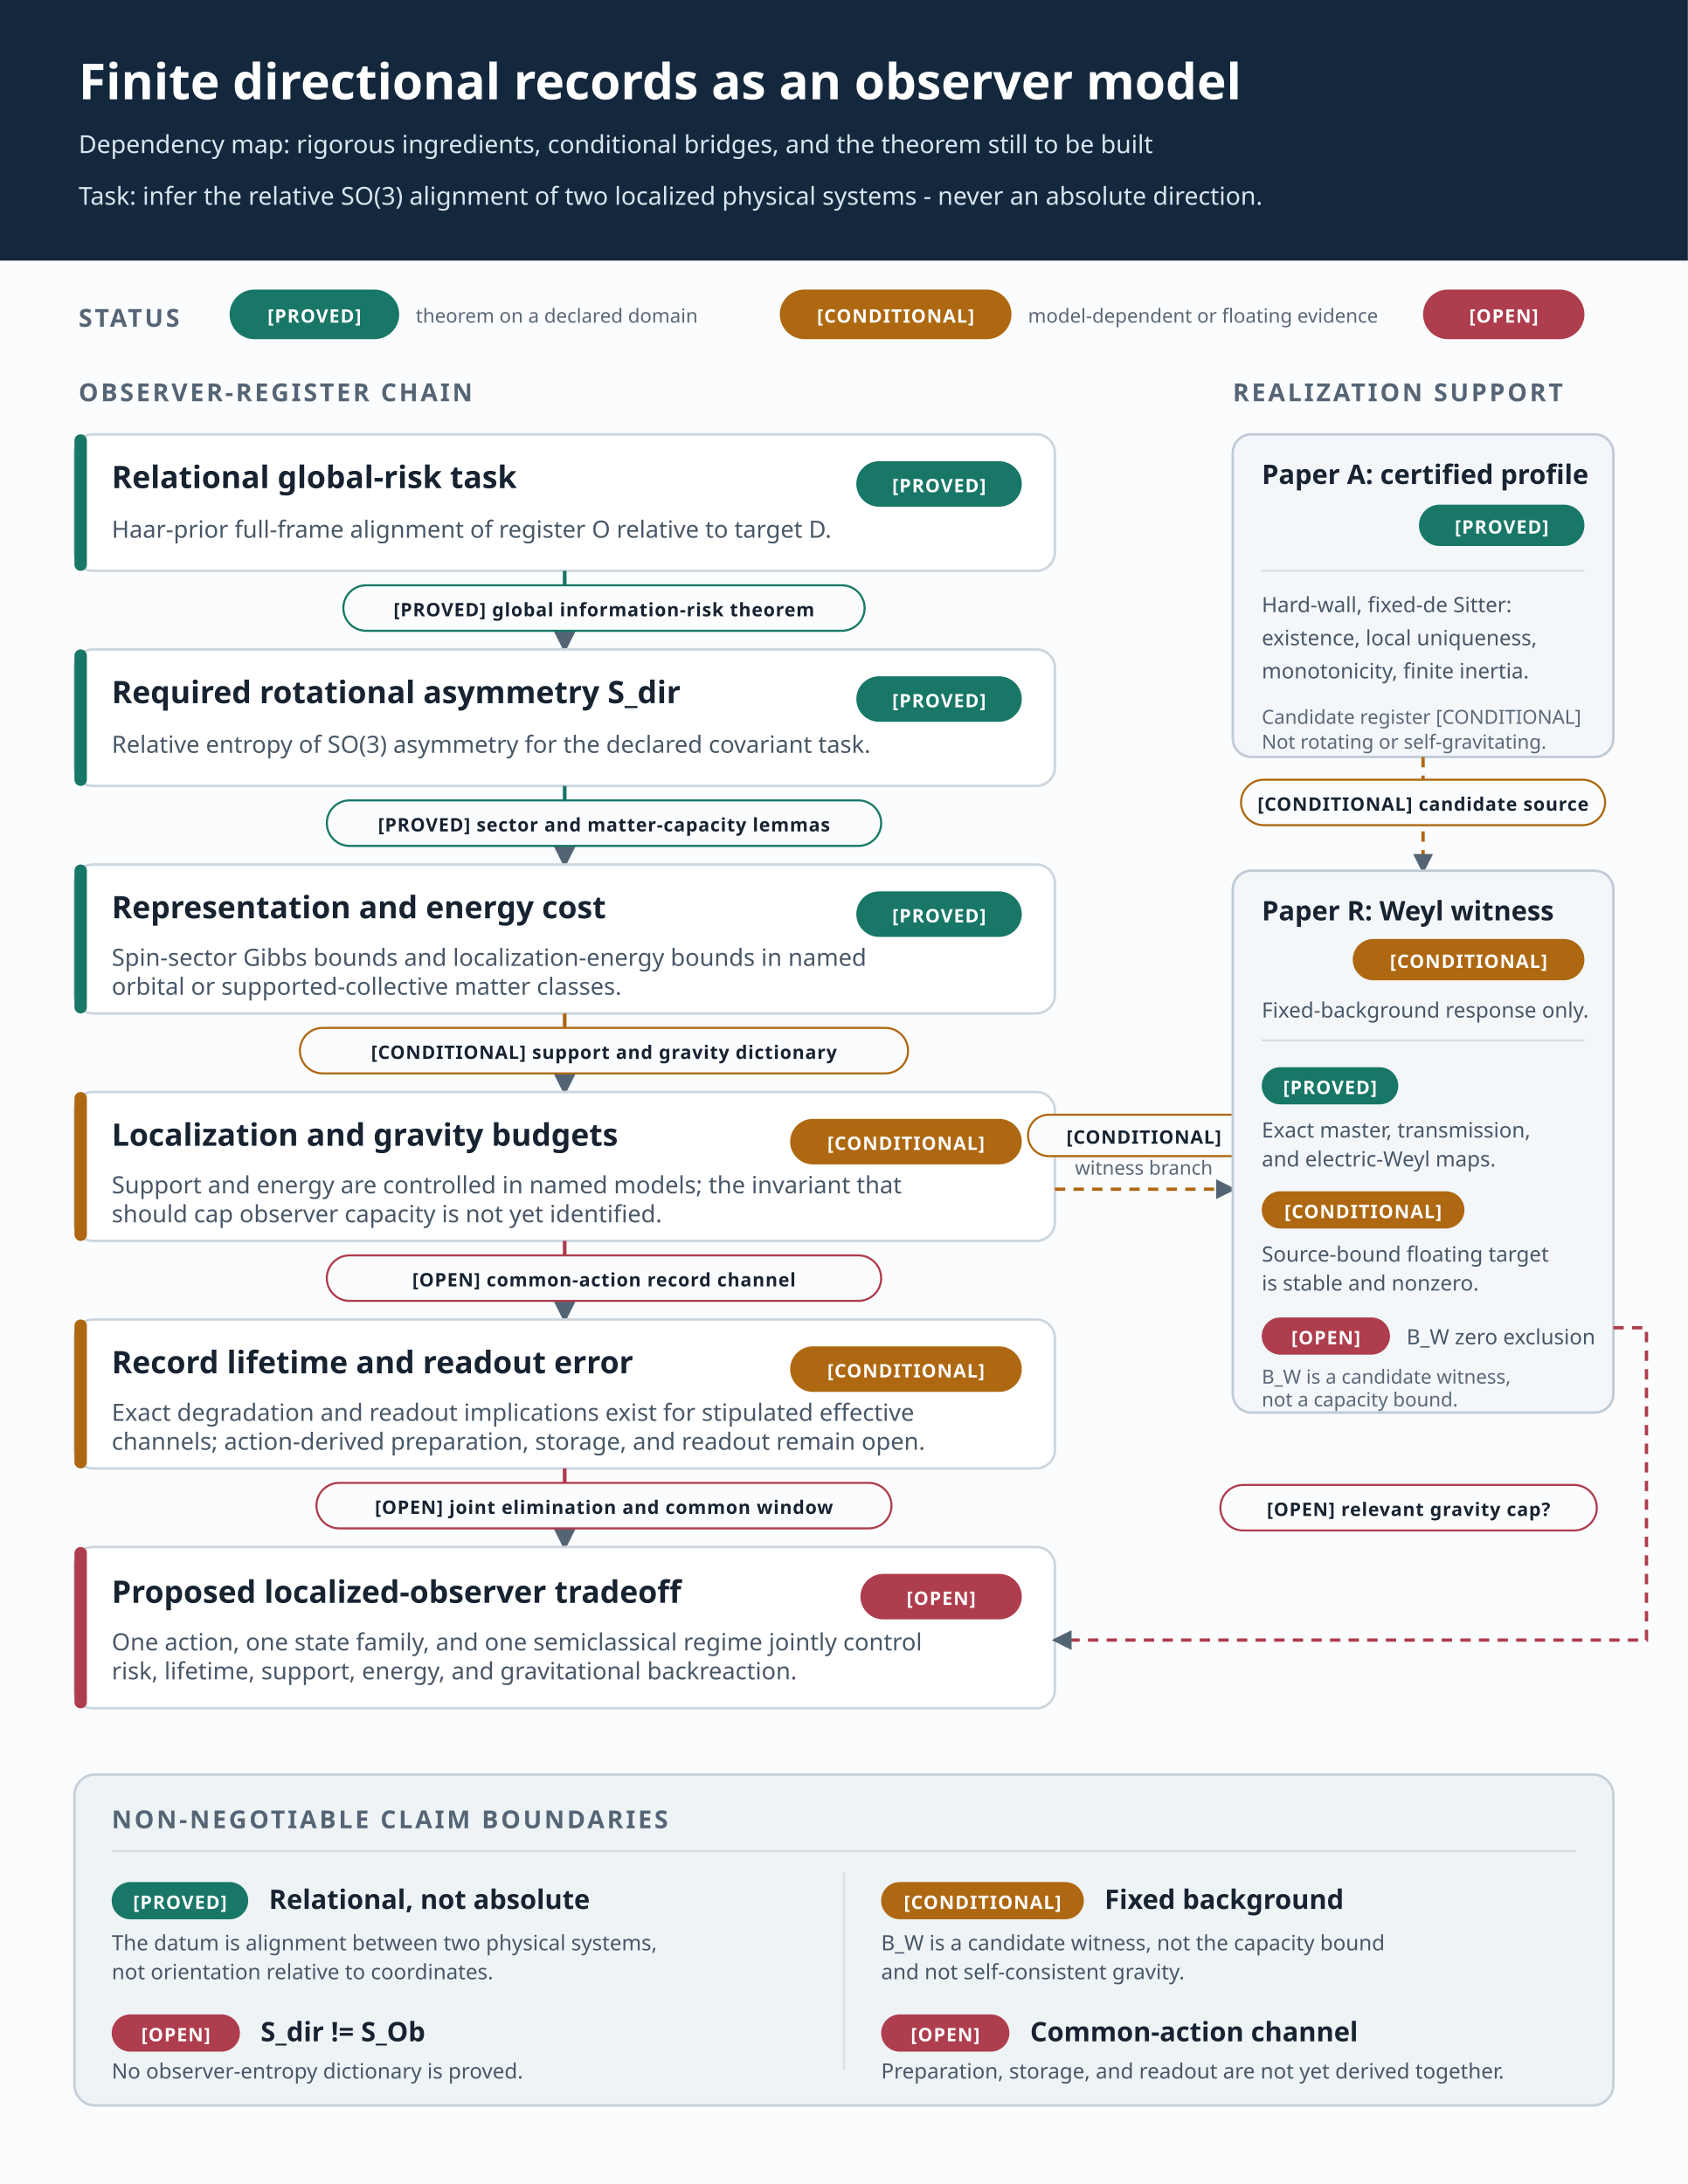
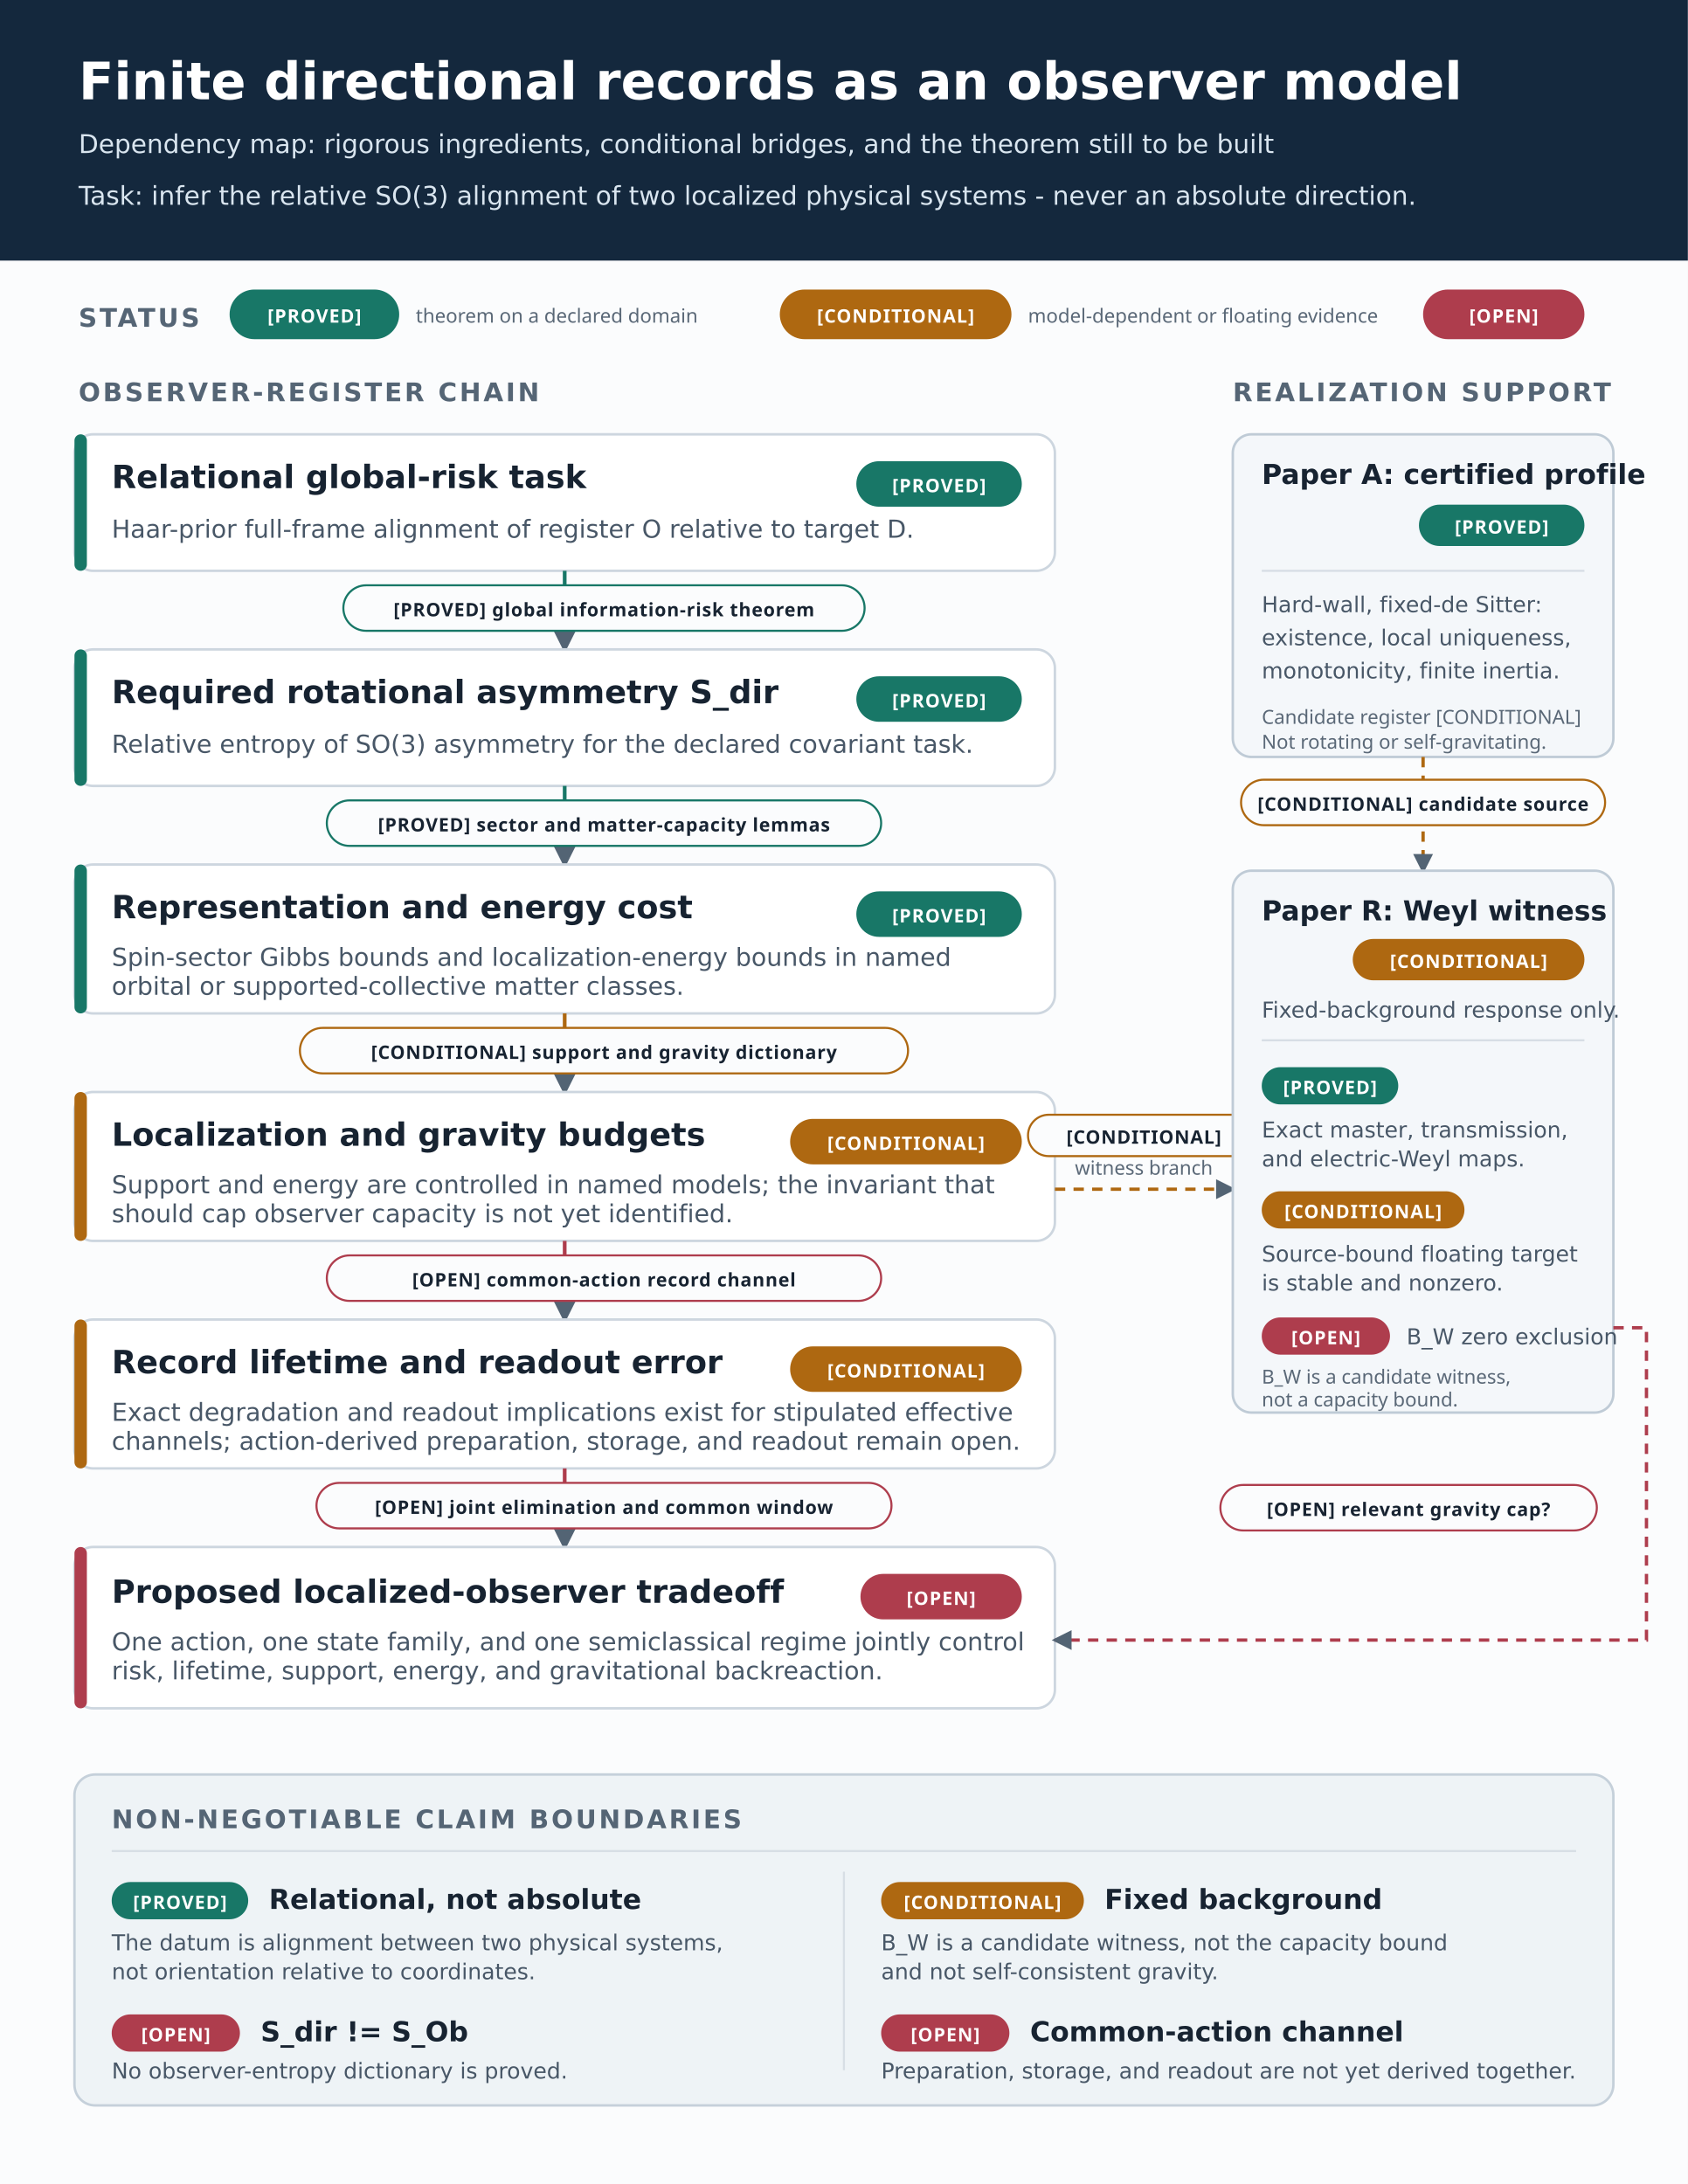
<svg xmlns="http://www.w3.org/2000/svg" width="8.5in" height="11in" viewBox="0 0 816 1056" role="img" aria-labelledby="title desc">
  <defs>
    <style>
      .page { fill: #fbfcfd; }
      .header { fill: #14283d; }
      .card { fill: #ffffff; stroke: #cdd6df; stroke-width: 1.2; }
      .side-card { fill: #f4f7fa; stroke: #bfcbd6; stroke-width: 1.2; }
-       .title { font: 700 24px sans-serif; fill: #ffffff; }
-       .subtitle { font: 400 12px sans-serif; fill: #d9e5ef; }
-       .section { font: 700 12px sans-serif; letter-spacing: 1.2px; fill: #556575; }
-       .node-title { font: 700 15px sans-serif; fill: #172331; }
-       .node-body { font: 400 11.5px sans-serif; fill: #485767; }
-       .side-title { font: 700 13px sans-serif; fill: #172331; }
-       .side-body { font: 400 10.2px sans-serif; fill: #485767; }
+       .title { font: 700 25px "DejaVu Sans", sans-serif; fill: #ffffff; }
+       .subtitle { font: 400 12.5px "DejaVu Sans", sans-serif; fill: #d9e5ef; }
+       .section { font: 700 12.4px "DejaVu Sans", sans-serif; letter-spacing: 1.2px; fill: #556575; }
+       .node-title { font: 700 15.5px "DejaVu Sans", sans-serif; fill: #172331; }
+       .node-body { font: 400 12px "DejaVu Sans", sans-serif; fill: #485767; }
+       .side-title { font: 700 13.3px "DejaVu Sans", sans-serif; fill: #172331; }
+       .side-body { font: 400 10.6px "DejaVu Sans", sans-serif; fill: #485767; }
      .tiny { font: 400 9.4px sans-serif; fill: #5a6877; }
      .status { font: 700 9px sans-serif; letter-spacing: 0.45px; fill: #ffffff; }
      .status-dark { font: 700 9px sans-serif; letter-spacing: 0.35px; fill: #172331; }
      .proved { fill: #187767; }
      .conditional { fill: #ae6811; }
      .open { fill: #ae3d4d; }
      .proved-line { stroke: #187767; }
      .conditional-line { stroke: #ae6811; }
      .open-line { stroke: #ae3d4d; }
      .divider { stroke: #d7dee5; stroke-width: 1; }
      .arrow { fill: none; stroke-width: 1.8; marker-end: url(#arrowhead); }
      .branch { fill: none; stroke-width: 1.6; stroke-dasharray: 5 4; marker-end: url(#arrowhead); }
    </style>
    <marker id="arrowhead" viewBox="0 0 10 10" refX="8.4" refY="5" markerWidth="6" markerHeight="6" orient="auto-start-reverse">
      <path d="M 0 0 L 10 5 L 0 10 z" fill="#536474" />
    </marker>
  </defs>
  <rect class="page" x="0" y="0" width="816" height="1056" />
  <rect class="header" x="0" y="0" width="816" height="126" />
  <text class="title" x="38" y="48">Finite directional records as an observer model</text>
  <text class="subtitle" x="38" y="74">Dependency map: rigorous ingredients, conditional bridges, and the theorem still to be built</text>
  <text class="subtitle" x="38" y="99">Task: infer the relative SO(3) alignment of two localized physical systems - never an absolute direction.</text>
  <text class="section" x="38" y="158">STATUS</text>
  <rect class="proved" x="111" y="140" width="82" height="24" rx="12" />
  <text class="status" x="152" y="156" text-anchor="middle">[PROVED]</text>
  <text class="tiny" x="201" y="156">theorem on a declared domain</text>
  <rect class="conditional" x="377" y="140" width="112" height="24" rx="12" />
  <text class="status" x="433" y="156" text-anchor="middle">[CONDITIONAL]</text>
  <text class="tiny" x="497" y="156">model-dependent or floating evidence</text>
  <rect class="open" x="688" y="140" width="78" height="24" rx="12" />
  <text class="status" x="727" y="156" text-anchor="middle">[OPEN]</text>
  <text class="section" x="38" y="194">OBSERVER-REGISTER CHAIN</text>
  <text class="section" x="596" y="194">REALIZATION SUPPORT</text>
  <rect class="card" x="36" y="210" width="474" height="66" rx="9" />
  <rect class="proved" x="36" y="210" width="6" height="66" rx="3" />
  <text class="node-title" x="54" y="236">Relational global-risk task</text>
  <text class="node-body" x="54" y="260">Haar-prior full-frame alignment of register O relative to target D.</text>
  <rect class="proved" x="414" y="223" width="80" height="22" rx="11" />
  <text class="status" x="454" y="238" text-anchor="middle">[PROVED]</text>
  <path class="arrow proved-line" d="M 273 276 L 273 314" />
  <rect x="166" y="283" width="252" height="22" rx="11" fill="#fbfcfd" stroke="#187767" stroke-width="1" />
  <text class="status-dark" x="292" y="298" text-anchor="middle">[PROVED] global information-risk theorem</text>
  <rect class="card" x="36" y="314" width="474" height="66" rx="9" />
  <rect class="proved" x="36" y="314" width="6" height="66" rx="3" />
  <text class="node-title" x="54" y="340">Required rotational asymmetry S_dir</text>
  <text class="node-body" x="54" y="364">Relative entropy of SO(3) asymmetry for the declared covariant task.</text>
  <rect class="proved" x="414" y="327" width="80" height="22" rx="11" />
  <text class="status" x="454" y="342" text-anchor="middle">[PROVED]</text>
  <path class="arrow proved-line" d="M 273 380 L 273 418" />
  <rect x="158" y="387" width="268" height="22" rx="11" fill="#fbfcfd" stroke="#187767" stroke-width="1" />
  <text class="status-dark" x="292" y="402" text-anchor="middle">[PROVED] sector and matter-capacity lemmas</text>
  <rect class="card" x="36" y="418" width="474" height="72" rx="9" />
  <rect class="proved" x="36" y="418" width="6" height="72" rx="3" />
  <text class="node-title" x="54" y="444">Representation and energy cost</text>
  <text class="node-body" x="54" y="467">Spin-sector Gibbs bounds and localization-energy bounds in named</text>
  <text class="node-body" x="54" y="481">orbital or supported-collective matter classes.</text>
  <rect class="proved" x="414" y="431" width="80" height="22" rx="11" />
  <text class="status" x="454" y="446" text-anchor="middle">[PROVED]</text>
  <path class="arrow conditional-line" d="M 273 490 L 273 528" />
  <rect x="145" y="497" width="294" height="22" rx="11" fill="#fbfcfd" stroke="#ae6811" stroke-width="1" />
  <text class="status-dark" x="292" y="512" text-anchor="middle">[CONDITIONAL] support and gravity dictionary</text>
  <rect class="card" x="36" y="528" width="474" height="72" rx="9" />
  <rect class="conditional" x="36" y="528" width="6" height="72" rx="3" />
  <text class="node-title" x="54" y="554">Localization and gravity budgets</text>
  <text class="node-body" x="54" y="577">Support and energy are controlled in named models; the invariant that</text>
  <text class="node-body" x="54" y="591">should cap observer capacity is not yet identified.</text>
  <rect class="conditional" x="382" y="541" width="112" height="22" rx="11" />
  <text class="status" x="438" y="556" text-anchor="middle">[CONDITIONAL]</text>
  <path class="branch conditional-line" d="M 510 575 L 596 575" />
  <rect x="497" y="539" width="112" height="20" rx="10" fill="#fbfcfd" stroke="#ae6811" stroke-width="1" />
  <text class="status-dark" x="553" y="553" text-anchor="middle">[CONDITIONAL]</text>
  <text class="tiny" x="553" y="568" text-anchor="middle">witness branch</text>
  <path class="arrow open-line" d="M 273 600 L 273 638" />
  <rect x="158" y="607" width="268" height="22" rx="11" fill="#fbfcfd" stroke="#ae3d4d" stroke-width="1" />
  <text class="status-dark" x="292" y="622" text-anchor="middle">[OPEN] common-action record channel</text>
  <rect class="card" x="36" y="638" width="474" height="72" rx="9" />
  <rect class="conditional" x="36" y="638" width="6" height="72" rx="3" />
  <text class="node-title" x="54" y="664">Record lifetime and readout error</text>
  <text class="node-body" x="54" y="687">Exact degradation and readout implications exist for stipulated effective</text>
  <text class="node-body" x="54" y="701">channels; action-derived preparation, storage, and readout remain open.</text>
  <rect class="conditional" x="382" y="651" width="112" height="22" rx="11" />
  <text class="status" x="438" y="666" text-anchor="middle">[CONDITIONAL]</text>
  <path class="arrow open-line" d="M 273 710 L 273 748" />
  <rect x="153" y="717" width="278" height="22" rx="11" fill="#fbfcfd" stroke="#ae3d4d" stroke-width="1" />
  <text class="status-dark" x="292" y="732" text-anchor="middle">[OPEN] joint elimination and common window</text>
  <rect class="card" x="36" y="748" width="474" height="78" rx="9" stroke="#ae3d4d" stroke-width="1.6" />
  <rect class="open" x="36" y="748" width="6" height="78" rx="3" />
  <text class="node-title" x="54" y="775">Proposed localized-observer tradeoff</text>
  <text class="node-body" x="54" y="798">One action, one state family, and one semiclassical regime jointly control</text>
  <text class="node-body" x="54" y="812">risk, lifetime, support, energy, and gravitational backreaction.</text>
  <rect class="open" x="416" y="761" width="78" height="22" rx="11" />
  <text class="status" x="455" y="776" text-anchor="middle">[OPEN]</text>
  <rect class="side-card" x="596" y="210" width="184" height="156" rx="9" />
  <text class="side-title" x="610" y="234">Paper A: certified profile</text>
  <rect class="proved" x="686" y="244" width="80" height="20" rx="10" />
  <text class="status" x="726" y="258" text-anchor="middle">[PROVED]</text>
  <line class="divider" x1="610" y1="276" x2="766" y2="276" />
  <text class="side-body" x="610" y="296">Hard-wall, fixed-de Sitter:</text>
  <text class="side-body" x="610" y="312">existence, local uniqueness,</text>
  <text class="side-body" x="610" y="328">monotonicity, finite inertia.</text>
  <text class="tiny" x="610" y="350">Candidate register [CONDITIONAL]</text>
  <text class="tiny" x="610" y="362">Not rotating or self-gravitating.</text>
  <path class="branch conditional-line" d="M 688 366 L 688 421" />
  <rect x="600" y="377" width="176" height="22" rx="11" fill="#fbfcfd" stroke="#ae6811" stroke-width="1" />
  <text class="status-dark" x="688" y="392" text-anchor="middle">[CONDITIONAL] candidate source</text>
  <rect class="side-card" x="596" y="421" width="184" height="262" rx="9" />
  <text class="side-title" x="610" y="445">Paper R: Weyl witness</text>
  <rect class="conditional" x="654" y="454" width="112" height="20" rx="10" />
  <text class="status" x="710" y="468" text-anchor="middle">[CONDITIONAL]</text>
  <text class="side-body" x="610" y="492">Fixed-background response only.</text>
  <line class="divider" x1="610" y1="503" x2="766" y2="503" />
  <rect class="proved" x="610" y="516" width="66" height="18" rx="9" />
  <text class="status" x="643" y="529" text-anchor="middle">[PROVED]</text>
  <text class="side-body" x="610" y="550">Exact master, transmission,</text>
  <text class="side-body" x="610" y="564">and electric-Weyl maps.</text>
  <rect class="conditional" x="610" y="576" width="98" height="18" rx="9" />
  <text class="status" x="659" y="589" text-anchor="middle">[CONDITIONAL]</text>
  <text class="side-body" x="610" y="610">Source-bound floating target</text>
  <text class="side-body" x="610" y="624">is stable and nonzero.</text>
  <rect class="open" x="610" y="637" width="62" height="18" rx="9" />
  <text class="status" x="641" y="650" text-anchor="middle">[OPEN]</text>
  <text class="side-body" x="680" y="650">B_W zero exclusion</text>
  <text class="tiny" x="610" y="669">B_W is a candidate witness,</text>
  <text class="tiny" x="610" y="680">not a capacity bound.</text>
  <path class="branch open-line" d="M 780 642 L 796 642 L 796 793 L 510 793" />
  <rect x="590" y="718" width="182" height="22" rx="11" fill="#fbfcfd" stroke="#ae3d4d" stroke-width="1" />
  <text class="status-dark" x="681" y="733" text-anchor="middle">[OPEN] relevant gravity cap?</text>
  <rect x="36" y="858" width="744" height="160" rx="10" fill="#eef3f6" stroke="#c5d0da" stroke-width="1.2" />
  <text class="section" x="54" y="884">NON-NEGOTIABLE CLAIM BOUNDARIES</text>
  <line class="divider" x1="54" y1="895" x2="762" y2="895" />
  <line class="divider" x1="408" y1="905" x2="408" y2="1001" />
  <rect class="proved" x="54" y="910" width="66" height="18" rx="9" />
  <text class="status" x="87" y="923" text-anchor="middle">[PROVED]</text>
  <text class="side-title" x="130" y="923">Relational, not absolute</text>
  <text class="side-body" x="54" y="943">The datum is alignment between two physical systems,</text>
  <text class="side-body" x="54" y="957">not orientation relative to coordinates.</text>
  <rect class="open" x="54" y="974" width="62" height="18" rx="9" />
  <text class="status" x="85" y="987" text-anchor="middle">[OPEN]</text>
  <text class="side-title" x="126" y="987">S_dir != S_Ob</text>
  <text class="side-body" x="54" y="1005">No observer-entropy dictionary is proved.</text>
  <rect class="conditional" x="426" y="910" width="98" height="18" rx="9" />
  <text class="status" x="475" y="923" text-anchor="middle">[CONDITIONAL]</text>
  <text class="side-title" x="534" y="923">Fixed background</text>
  <text class="side-body" x="426" y="943">B_W is a candidate witness, not the capacity bound</text>
  <text class="side-body" x="426" y="957">and not self-consistent gravity.</text>
  <rect class="open" x="426" y="974" width="62" height="18" rx="9" />
  <text class="status" x="457" y="987" text-anchor="middle">[OPEN]</text>
  <text class="side-title" x="498" y="987">Common-action channel</text>
  <text class="side-body" x="426" y="1005">Preparation, storage, and readout are not yet derived together.</text>
</svg>
